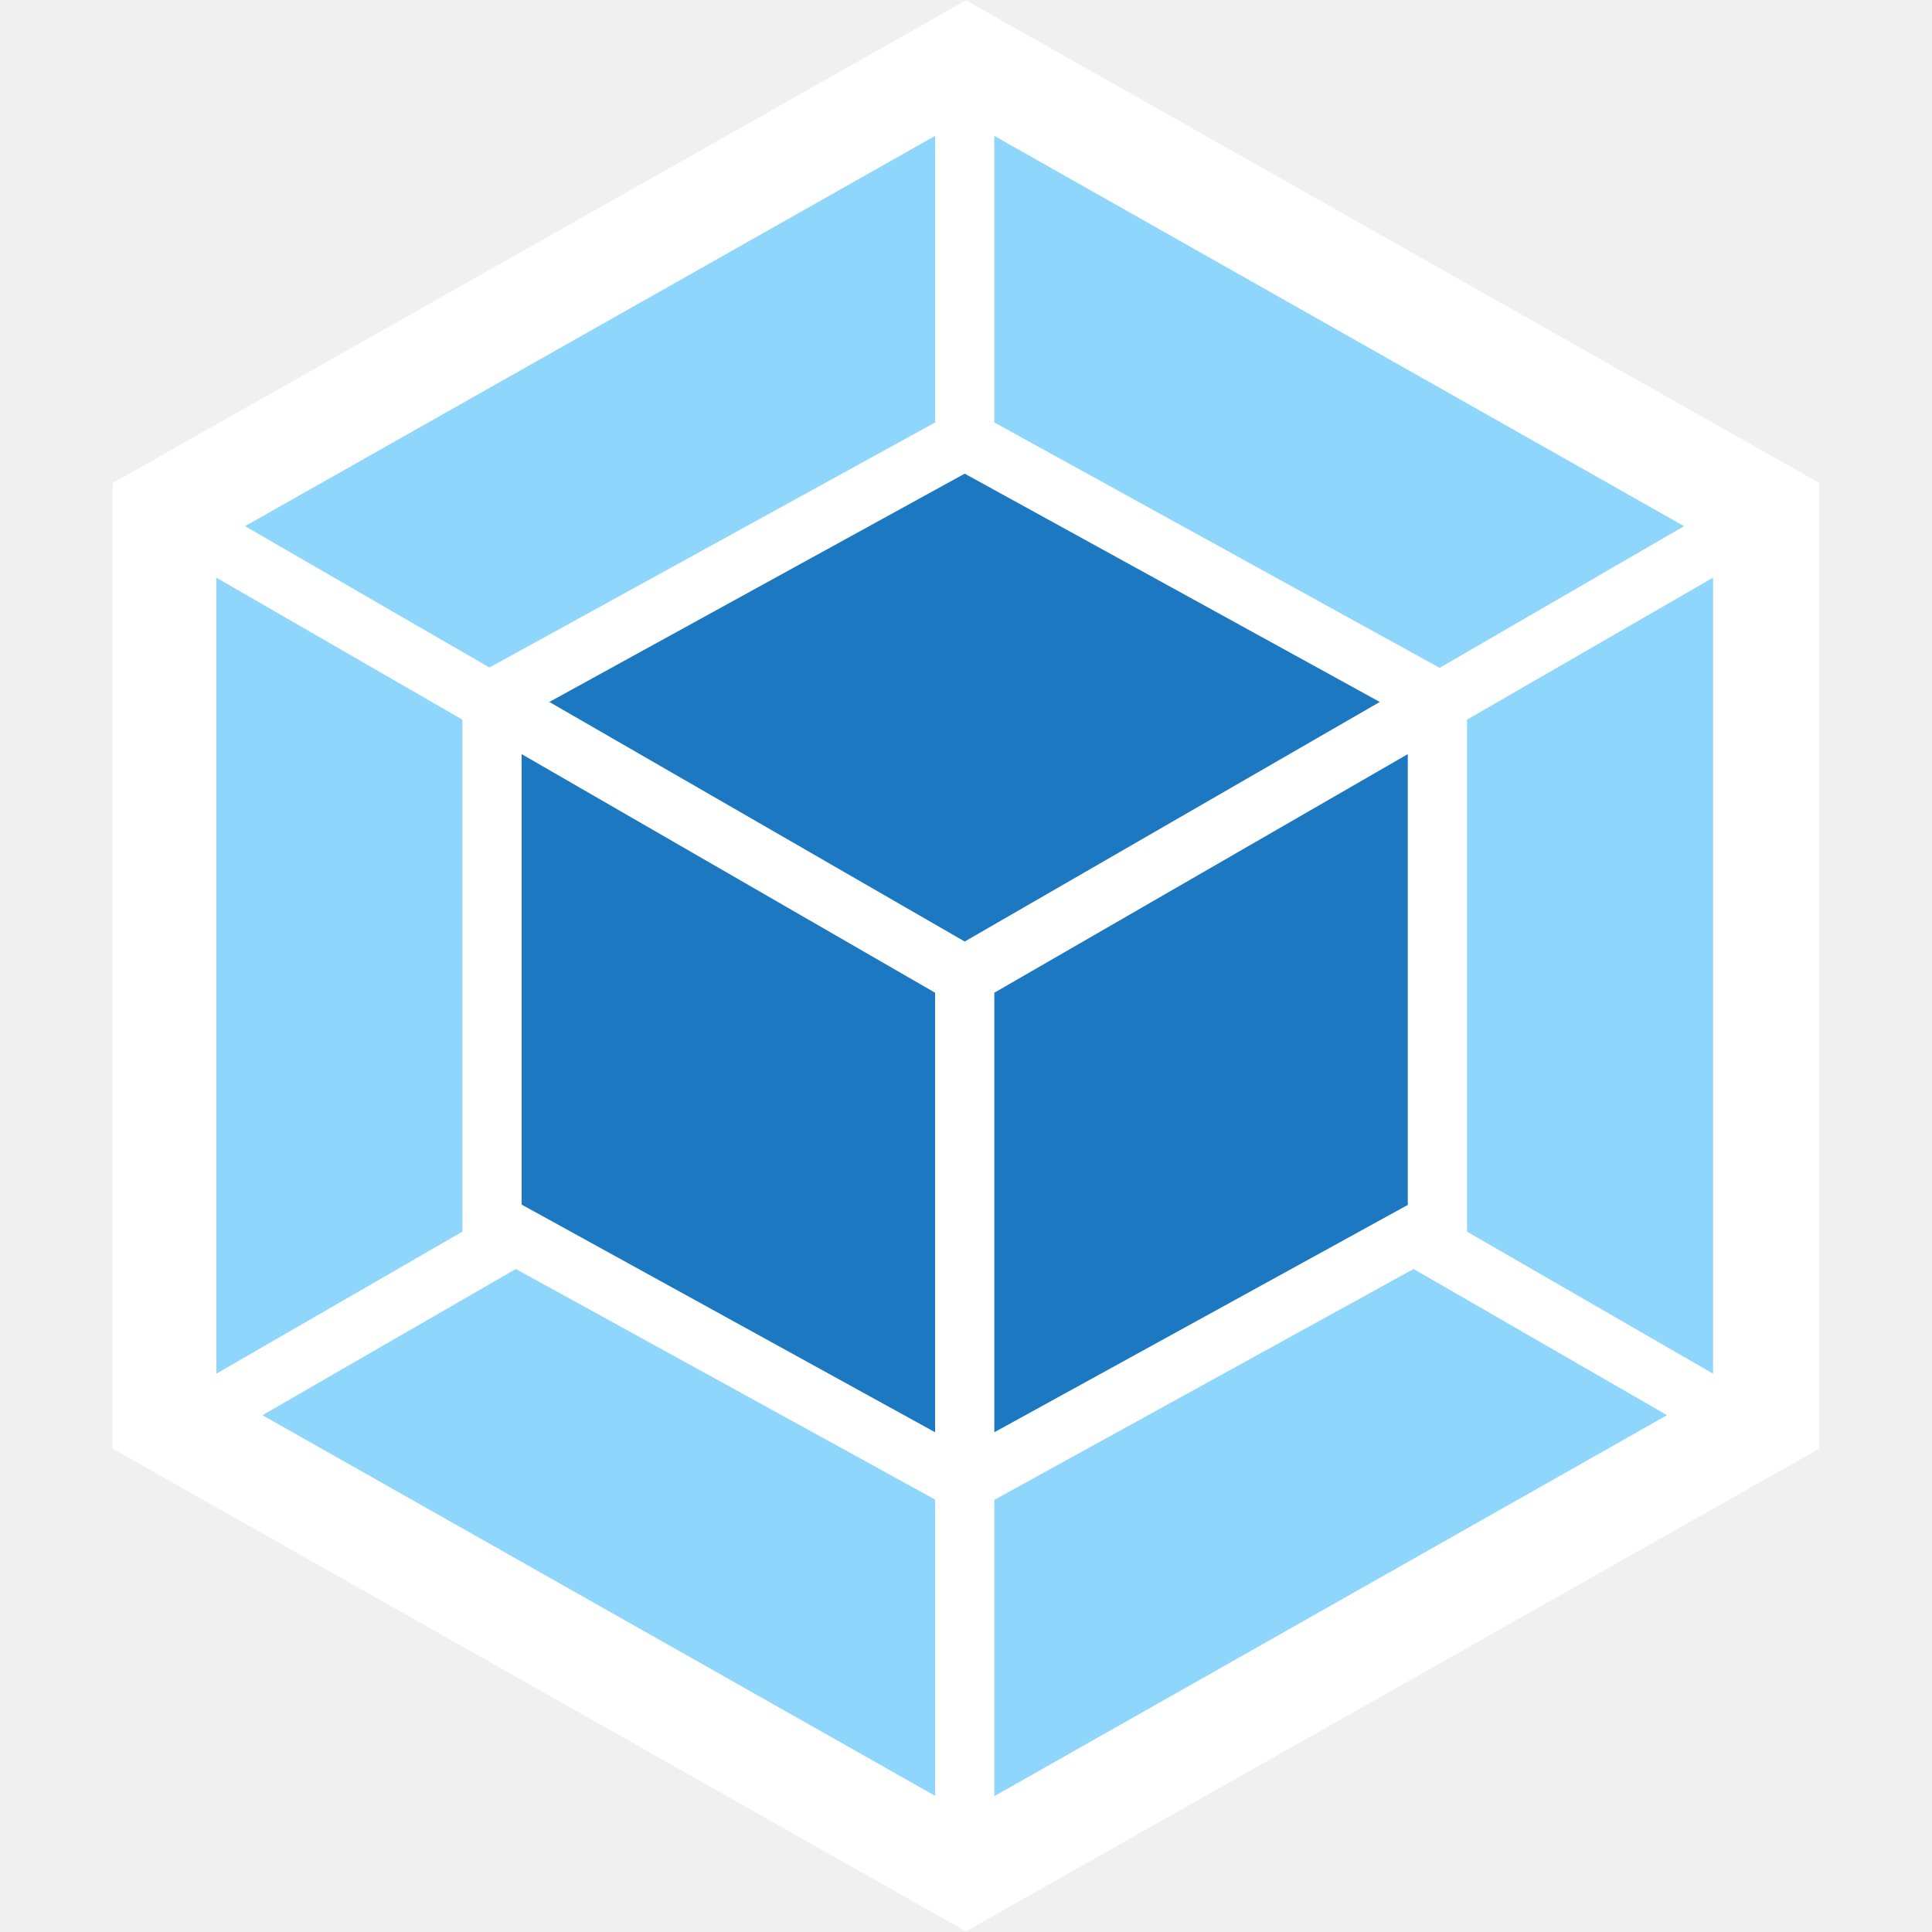
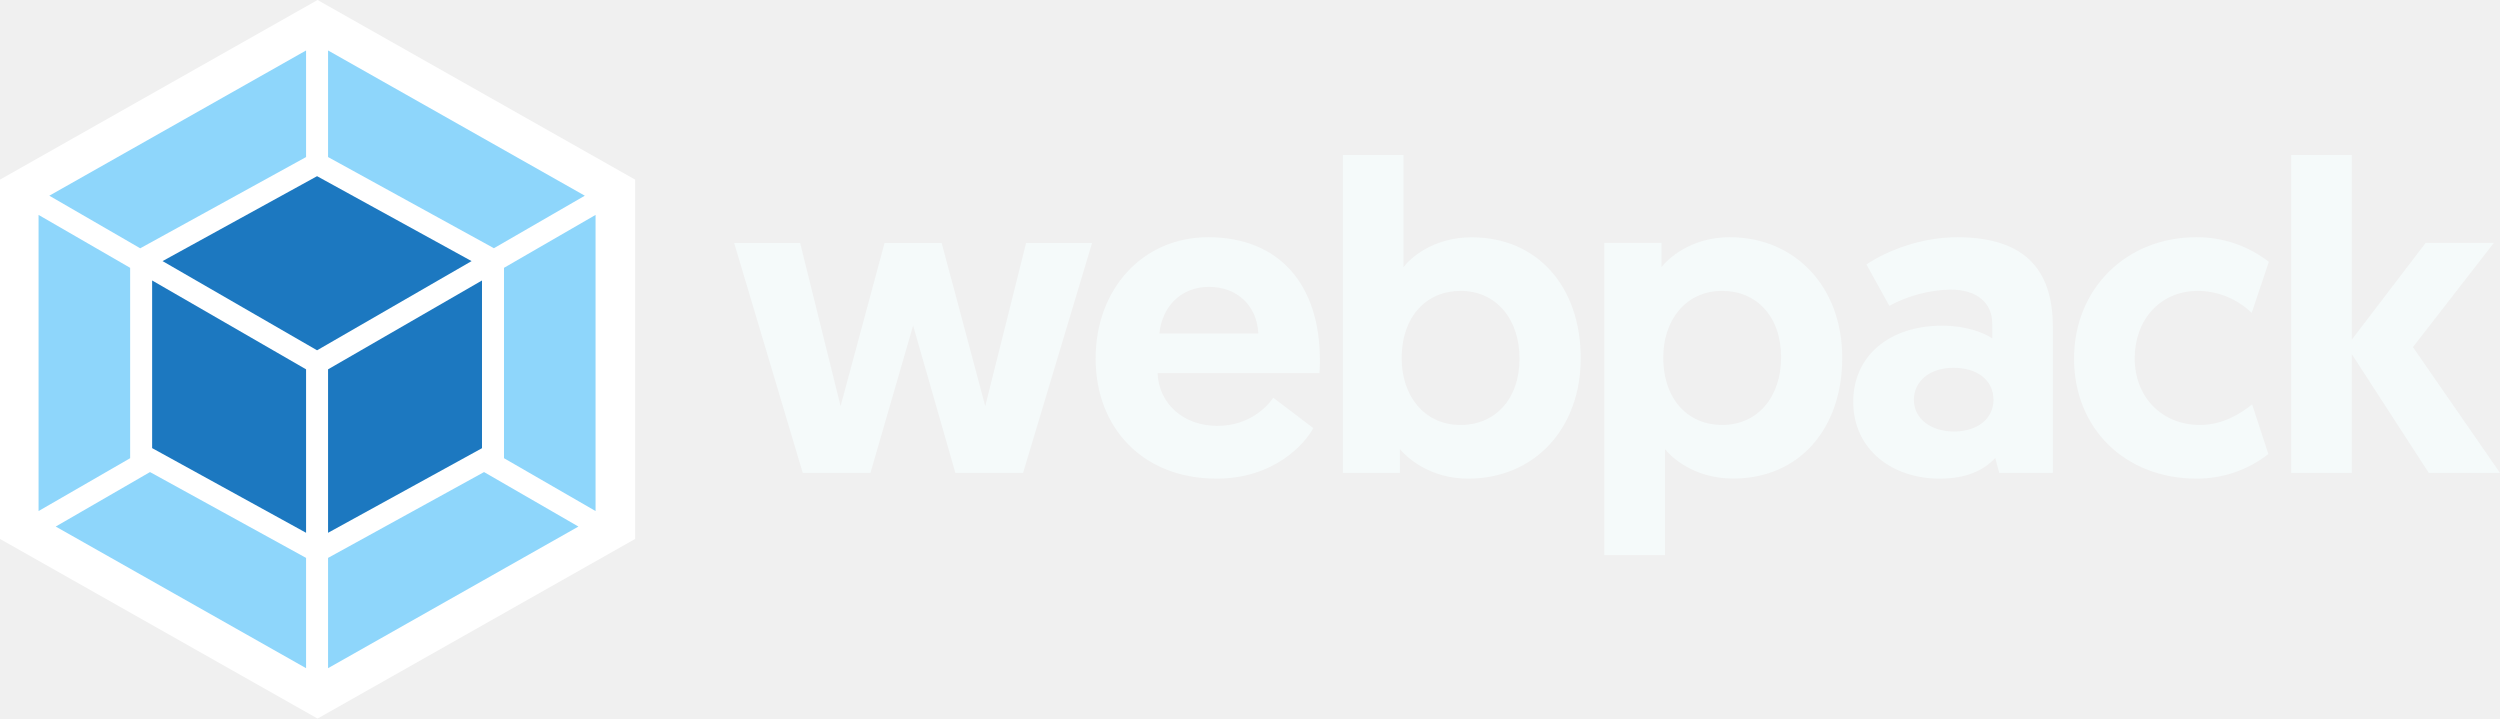
- <svg xmlns="http://www.w3.org/2000/svg" viewBox="0 0 600 600">
-   <path fill="#FFF" d="M300 .1L565 150v299.9L300 599.8 35 449.9V150z" />
-   <path fill="#8ED6FB" d="M517.7 439.5L308.8 557.8v-92L439 394.1l78.7 45.4zm14.3-12.9V179.4l-76.4 44.1v159l76.4 44.1zM81.5 439.5l208.9 118.2v-92l-130.2-71.6-78.7 45.4zm-14.3-12.9V179.4l76.4 44.1v159l-76.4 44.1zm8.9-263.2L290.4 42.2v89l-137.3 75.5-1.1.6-75.9-43.9zm446.9 0L308.8 42.2v89L446 206.8l1.1.6 75.9-44z" />
-   <path fill="#1C78C0" d="M290.4 444.8L162 374.1V234.2l128.4 74.1v136.5zm18.4 0l128.4-70.6v-140l-128.4 74.1v136.5zM299.6 303zm-129-85l129-70.9L428.5 218l-128.9 74.4-129-74.4z" />
+ <svg xmlns="http://www.w3.org/2000/svg" viewBox="0 0 3046.7 875.7">
+   <path fill="#FFF" d="M387 0l387 218.9v437.9L387 875.7 0 656.8V218.9L387 0z" />
+   <path fill="#8ED6FB" d="M704.9 641.7L399.8 814.3V679.9l190.1-104.6 115 66.4zm20.9-18.9V261.9l-111.6 64.5v232l111.6 64.4zM67.9 641.7L373 814.3V679.9L182.8 575.3 67.9 641.7zM47 622.8V261.9l111.6 64.5v232L47 622.8zm13.1-384.3L373 61.5v129.9L172.5 301.7l-1.6.9-110.8-64.1zm652.6 0l-312.9-177v129.9l200.5 110.2 1.6.9 110.8-64z" />
+   <path fill="#1C78C0" d="M373 649.3L185.4 546.1V341.8L373 450.1v199.2zm26.8 0l187.6-103.1V341.8L399.8 450.1v199.2zM198.1 318.2l188.3-103.5 188.3 103.5-188.3 108.7-188.3-108.7z" />
+   <path fill="#F5FAFA" d="M1164.3 576.3h82.5l84.1-280.2h-80.4l-49.8 198.8-53.1-198.8H1078l-53.6 198.8-49.3-198.8h-80.4l83.6 280.2h82.5l52-179.5 51.5 179.5zM1335.2 437c0 84.1 57.3 146.3 147.4 146.3 69.7 0 107.2-41.8 117.9-61.6l-48.8-37c-8 11.8-30 34.3-68.1 34.3-41.3 0-71.3-26.8-72.9-64.3H1608c.5-5.4.5-10.7.5-16.1 0-91.6-49.3-149.5-136.1-149.5-79.9 0-137.2 63.2-137.2 147.9zm77.7-30.6c3.2-32.1 25.7-56.8 60.6-56.8 33.8 0 58.4 22.5 60 56.8h-120.6zm223.5 169.9h69.7v-28.9c7.5 9.1 35.4 35.9 83.1 35.9 80.4 0 137.2-60.5 137.2-146.8 0-86.8-52.5-147.3-132.9-147.3-48.2 0-76.1 26.8-83.1 36.4V188.9h-73.9v387.4h-.1zm71.8-139.3c0-52.5 31.1-82.5 71.8-82.5 42.9 0 71.8 33.8 71.8 82.5 0 49.8-30 80.9-71.8 80.9-45 0-71.8-36.5-71.8-80.9zm247 239.5h73.9V547.3c7 9.1 34.8 35.9 83.1 35.9 80.4 0 132.9-60.5 132.9-147.3 0-85.7-56.8-146.8-137.2-146.8-47.7 0-75.6 26.8-83.1 36.4V296h-69.7v380.5h.1zm71.8-241.1c0-44.5 26.8-80.9 71.8-80.9 41.8 0 71.8 31.1 71.8 80.9 0 48.8-28.9 82.5-71.8 82.5-40.7 0-71.8-30-71.8-82.5zm231.5 54.1c0 58.9 48.2 93.8 105 93.8 32.2 0 53.6-9.6 68.1-25.2l4.8 18.2h65.4V398.9c0-62.7-26.8-109.8-116.8-109.8-42.9 0-85.2 16.1-110.4 33.2l27.9 50.4a165.2 165.2 0 0 1 74.5-19.8c32.7 0 50.9 16.6 50.9 41.3v18.2c-10.2-7-32.2-15.5-60.6-15.5-65.4-.1-108.8 37.4-108.8 92.6zm73.9-2.2c0-23 19.8-39.1 48.2-39.1s48.8 14.5 48.8 39.1c0 23.6-20.4 38.6-48.2 38.6s-48.8-15.5-48.8-38.6zm348.9 30.6c-46.6 0-79.8-33.8-79.8-81.4 0-45 29.5-82 77.2-82a95.2 95.2 0 0 1 65.4 26.8l20.9-62.2a142.6 142.6 0 0 0-88.4-30c-85.2 0-149 62.7-149 147.9s62.2 146.3 149.5 146.3a141 141 0 0 0 87.3-30l-19.8-60.5c-12.4 10.1-34.9 25.1-63.3 25.1zm110.9 58.4h73.9V431.6l93.8 144.7h86.8L2940.6 423l98.6-127h-83.1l-90 117.9v-225h-73.9v387.4z" />
</svg>
